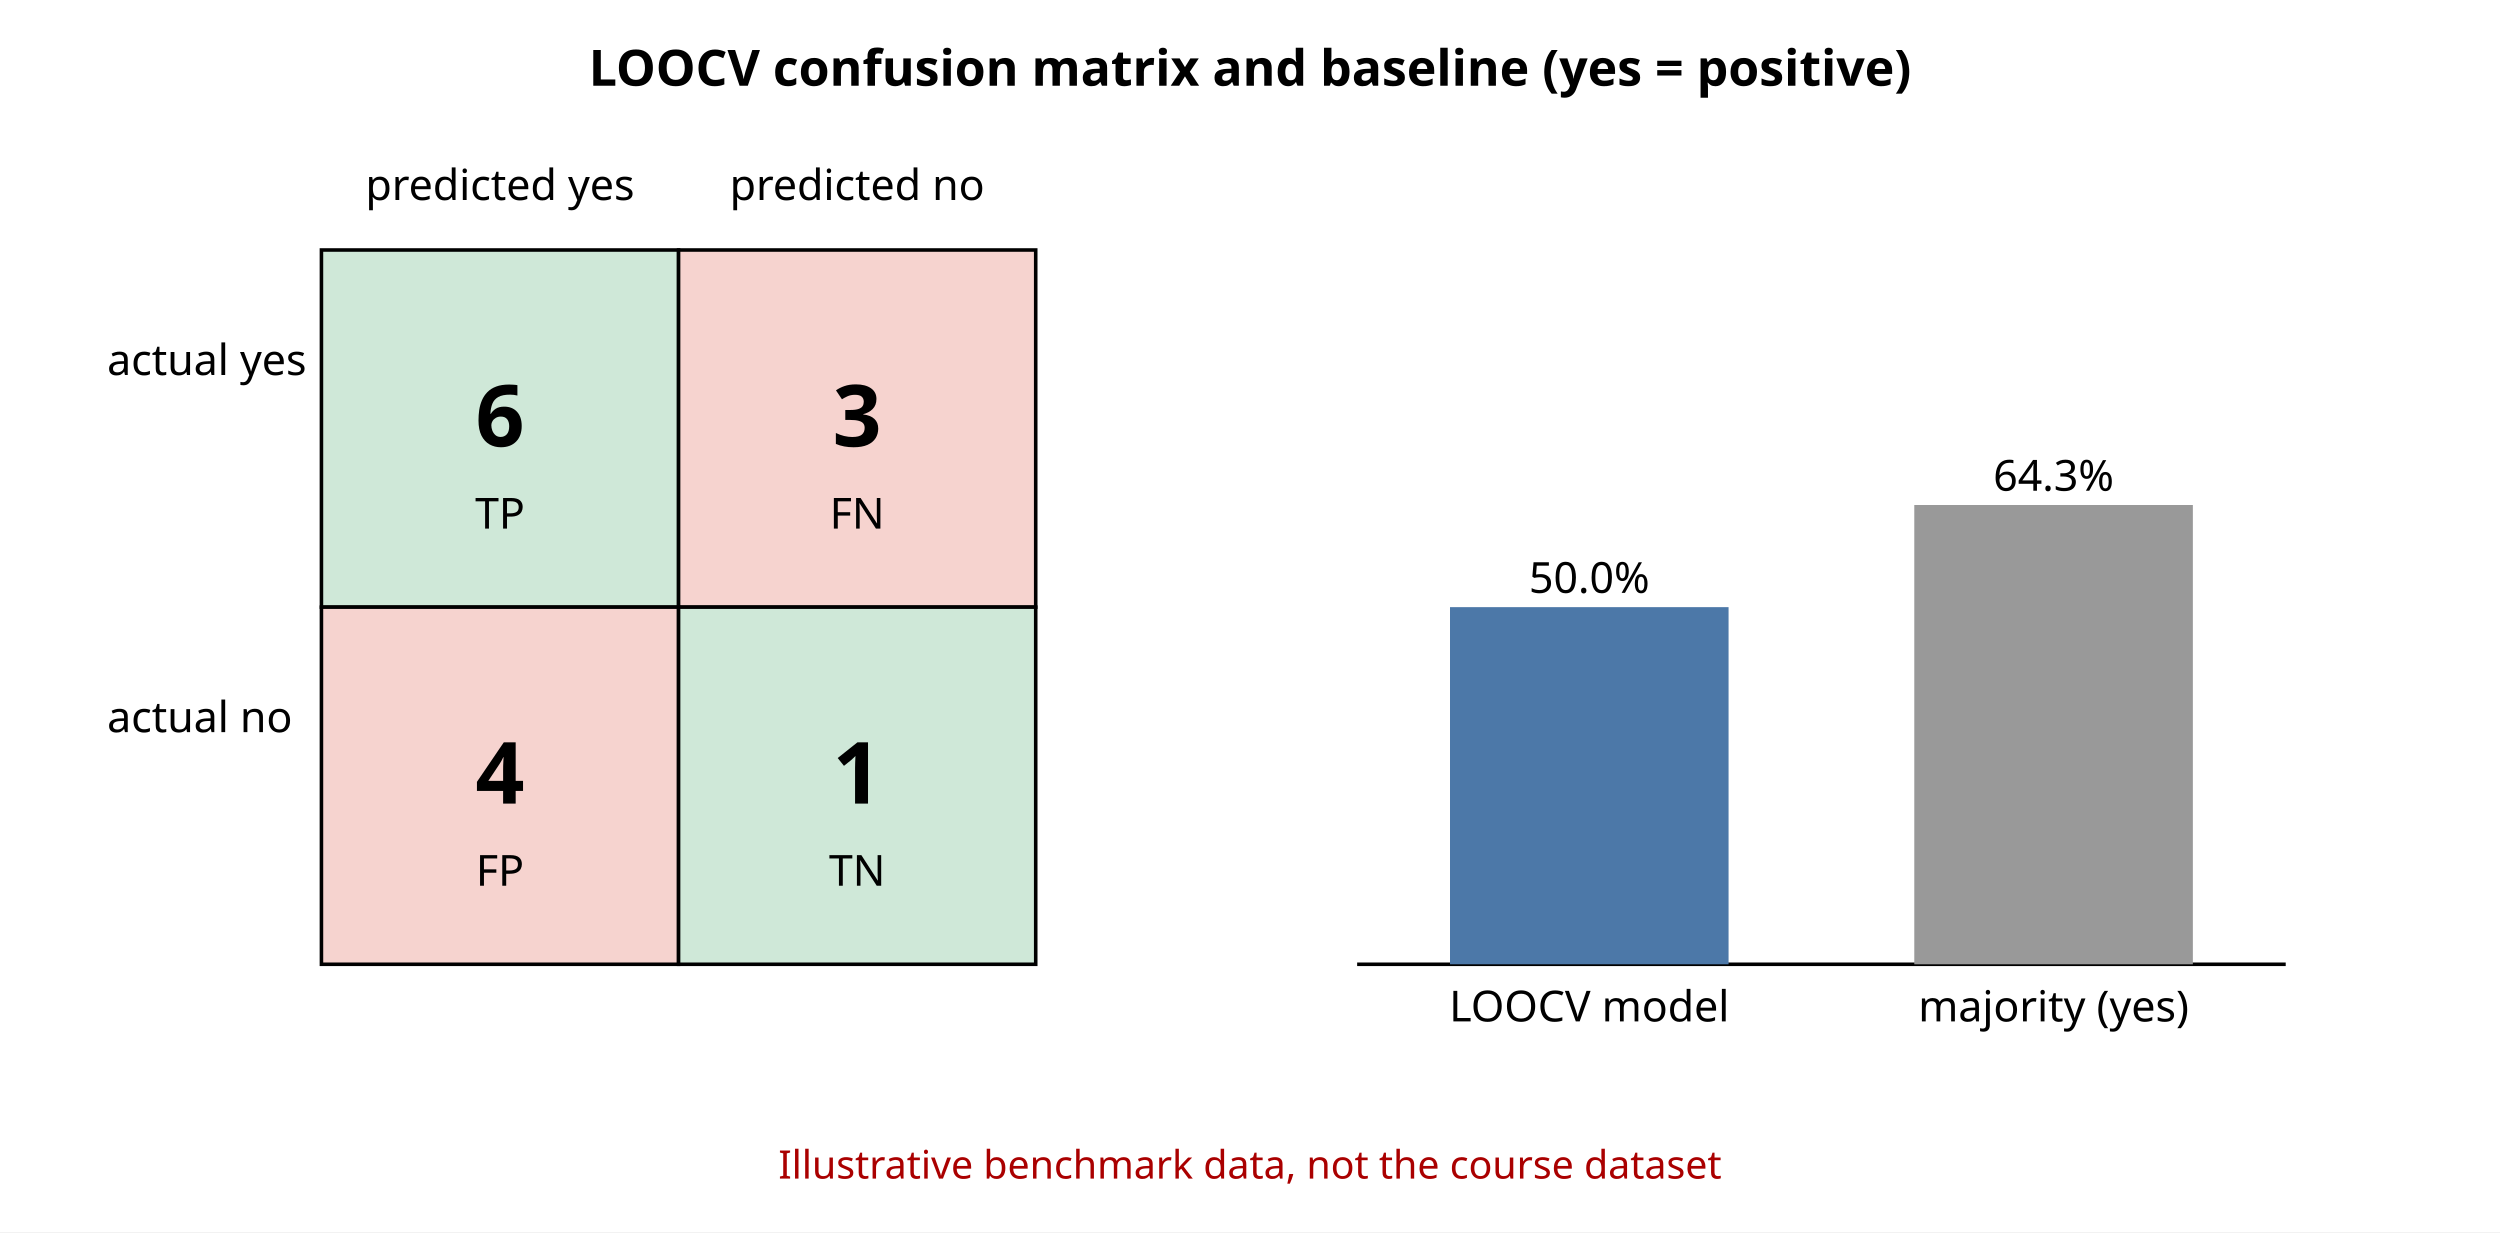
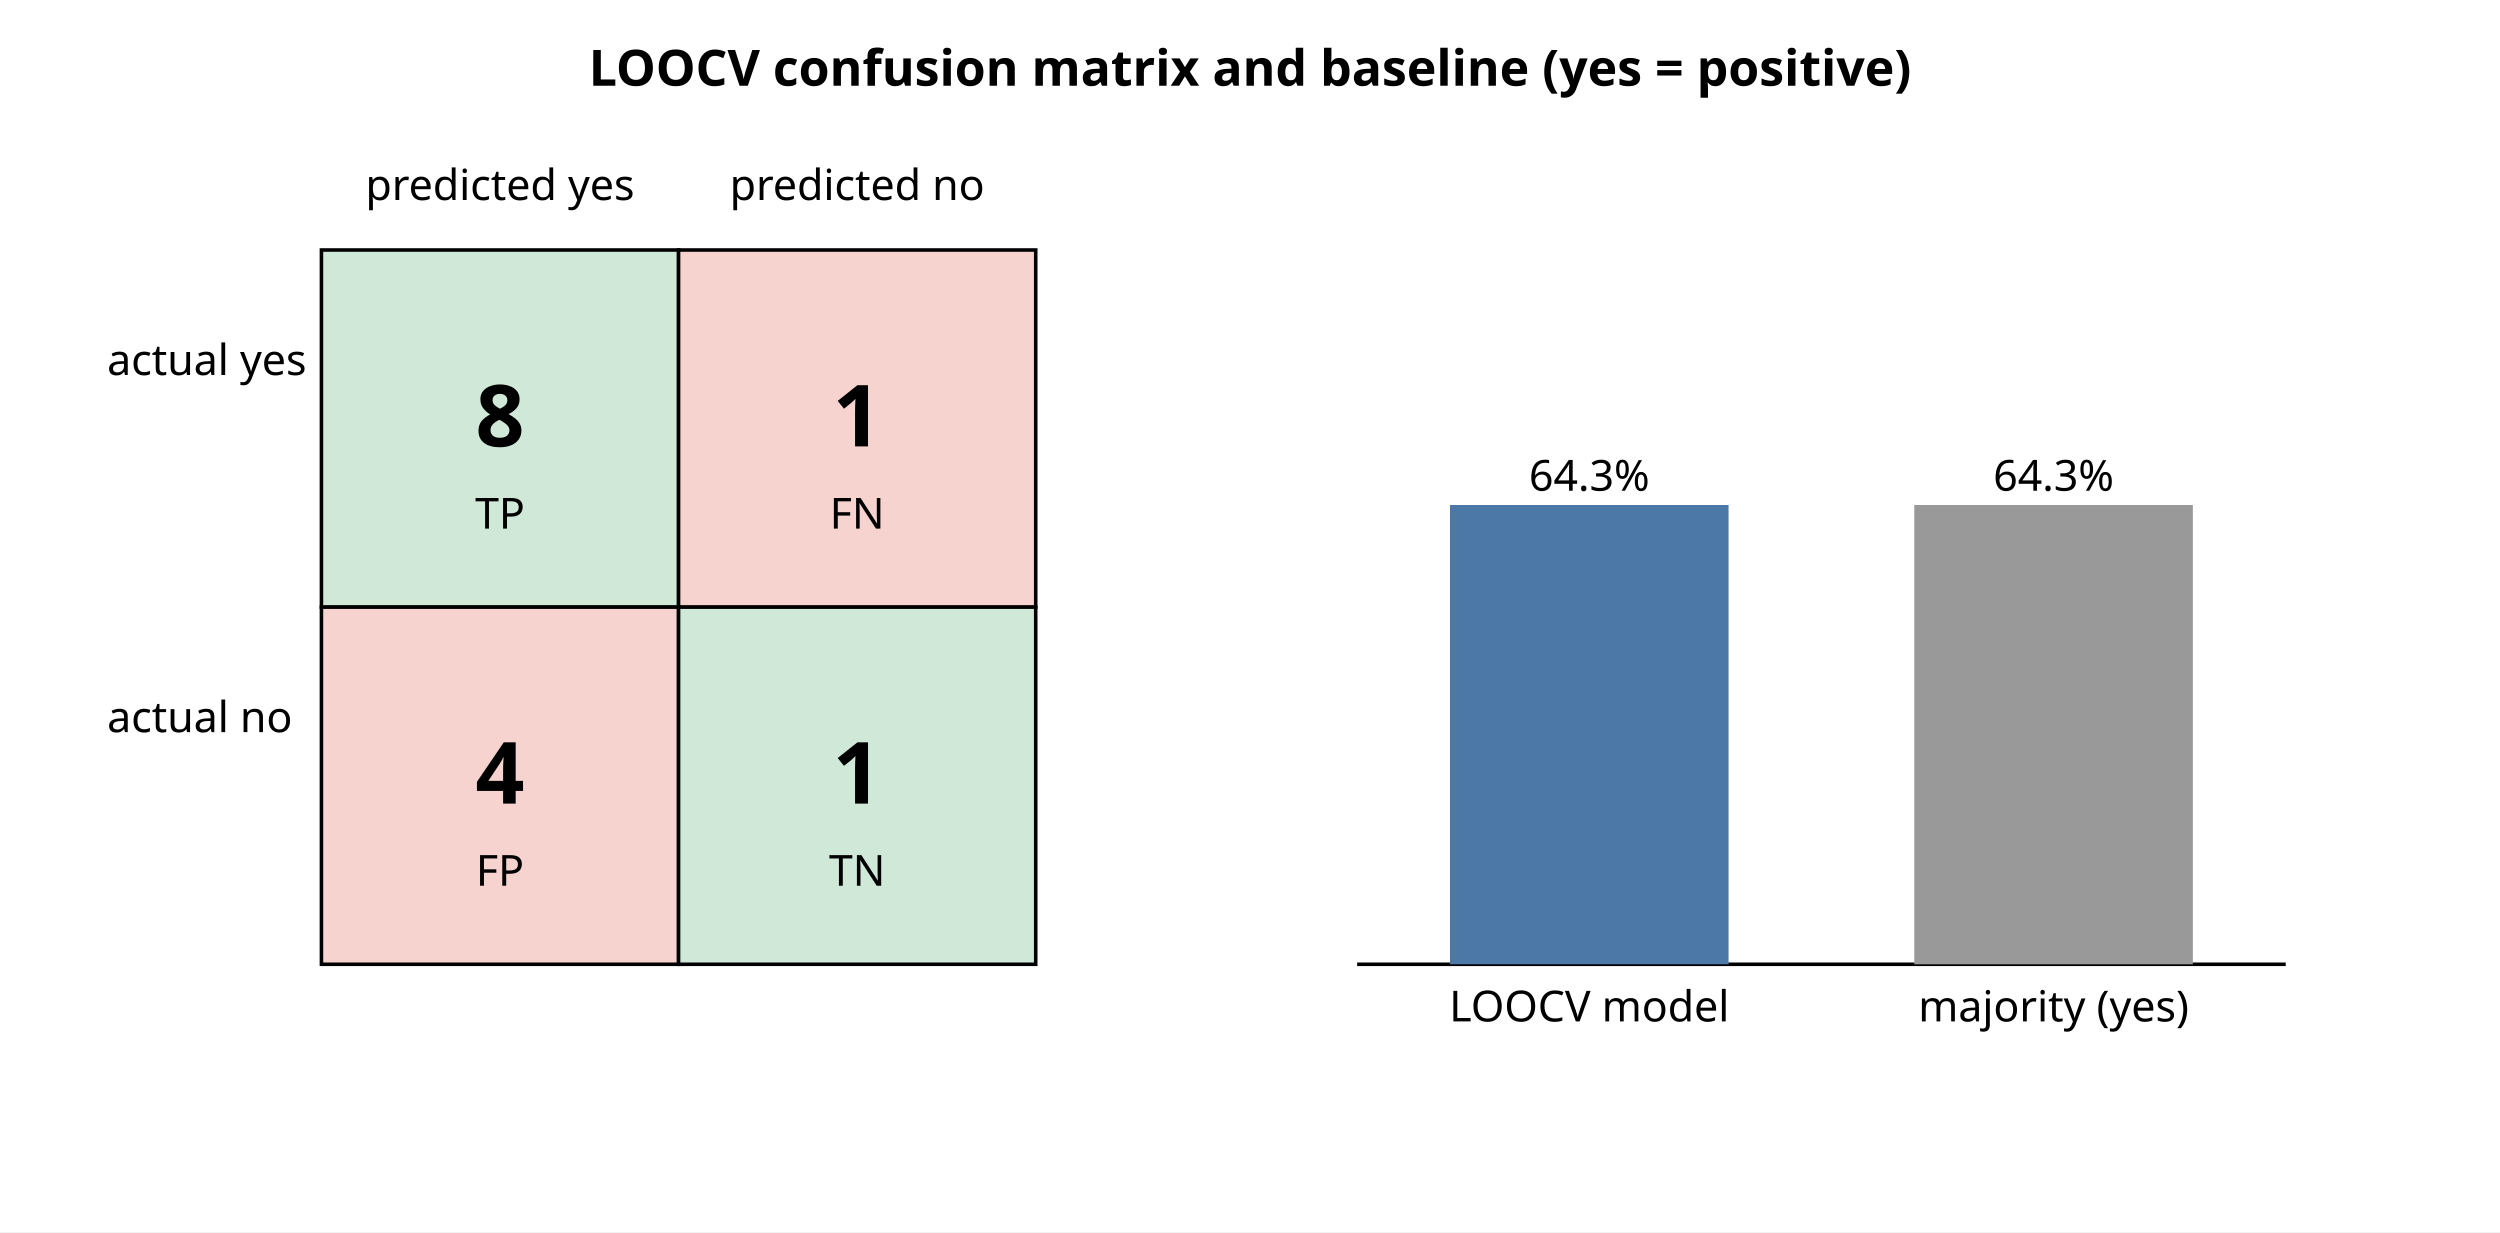
<svg xmlns="http://www.w3.org/2000/svg" width="700" height="345" viewBox="0 0 700 345" font-family="sans-serif" font-size="12">
  <rect width="100%" height="100%" fill="white" />
  <text x="350.0" y="24.0" font-size="14" text-anchor="middle" font-weight="bold" fill="black">LOOCV confusion matrix and baseline (yes = positive)</text>
  <text x="140.0" y="56.0" font-size="12" text-anchor="middle" font-weight="normal" fill="black">predicted yes</text>
  <text x="240.0" y="56.0" font-size="12" text-anchor="middle" font-weight="normal" fill="black">predicted no</text>
  <text x="30.0" y="105.0" font-size="12" text-anchor="start" font-weight="normal" fill="black">actual yes</text>
  <text x="30.0" y="205.0" font-size="12" text-anchor="start" font-weight="normal" fill="black">actual no</text>
  <rect x="90.0" y="70.0" width="100.0" height="100.0" fill="#cfe8d8" stroke="black" />
-   <text x="140.0" y="125.0" font-size="24" text-anchor="middle" font-weight="bold" fill="black">6</text>
+   <text x="140.0" y="125.0" font-size="24" text-anchor="middle" font-weight="bold" fill="black">8</text>
  <text x="140.0" y="148.0" font-size="12" text-anchor="middle" font-weight="normal" fill="black">TP</text>
  <rect x="190.0" y="70.0" width="100.0" height="100.0" fill="#f6d3cf" stroke="black" />
-   <text x="240.0" y="125.0" font-size="24" text-anchor="middle" font-weight="bold" fill="black">3</text>
+   <text x="240.0" y="125.0" font-size="24" text-anchor="middle" font-weight="bold" fill="black">1</text>
  <text x="240.0" y="148.0" font-size="12" text-anchor="middle" font-weight="normal" fill="black">FN</text>
  <rect x="90.0" y="170.0" width="100.0" height="100.0" fill="#f6d3cf" stroke="black" />
  <text x="140.0" y="225.0" font-size="24" text-anchor="middle" font-weight="bold" fill="black">4</text>
  <text x="140.0" y="248.0" font-size="12" text-anchor="middle" font-weight="normal" fill="black">FP</text>
  <rect x="190.0" y="170.0" width="100.0" height="100.0" fill="#cfe8d8" stroke="black" />
  <text x="240.0" y="225.0" font-size="24" text-anchor="middle" font-weight="bold" fill="black">1</text>
  <text x="240.0" y="248.0" font-size="12" text-anchor="middle" font-weight="normal" fill="black">TN</text>
  <line x1="380" y1="270" x2="640" y2="270" stroke="black" />
-   <rect x="406.0" y="170.0" width="78.0" height="100.0" fill="#4c78a8" stroke="none" />
-   <text x="445.0" y="166.0" font-size="12" text-anchor="middle" font-weight="normal" fill="black">50.0%</text>
+   <rect x="406.0" y="141.4" width="78.0" height="128.6" fill="#4c78a8" stroke="none" />
+   <text x="445.0" y="137.4" font-size="12" text-anchor="middle" font-weight="normal" fill="black">64.3%</text>
  <text x="445.0" y="286.0" font-size="12" text-anchor="middle" font-weight="normal" fill="black">LOOCV model</text>
  <rect x="536.0" y="141.4" width="78.0" height="128.6" fill="#999999" stroke="none" />
  <text x="575.0" y="137.4" font-size="12" text-anchor="middle" font-weight="normal" fill="black">64.3%</text>
  <text x="575.0" y="286.0" font-size="12" text-anchor="middle" font-weight="normal" fill="black">majority (yes)</text>
-   <text x="350.0" y="330.0" font-size="11" text-anchor="middle" font-weight="normal" fill="#a00">Illustrative benchmark data, not the course dataset</text>
</svg>
